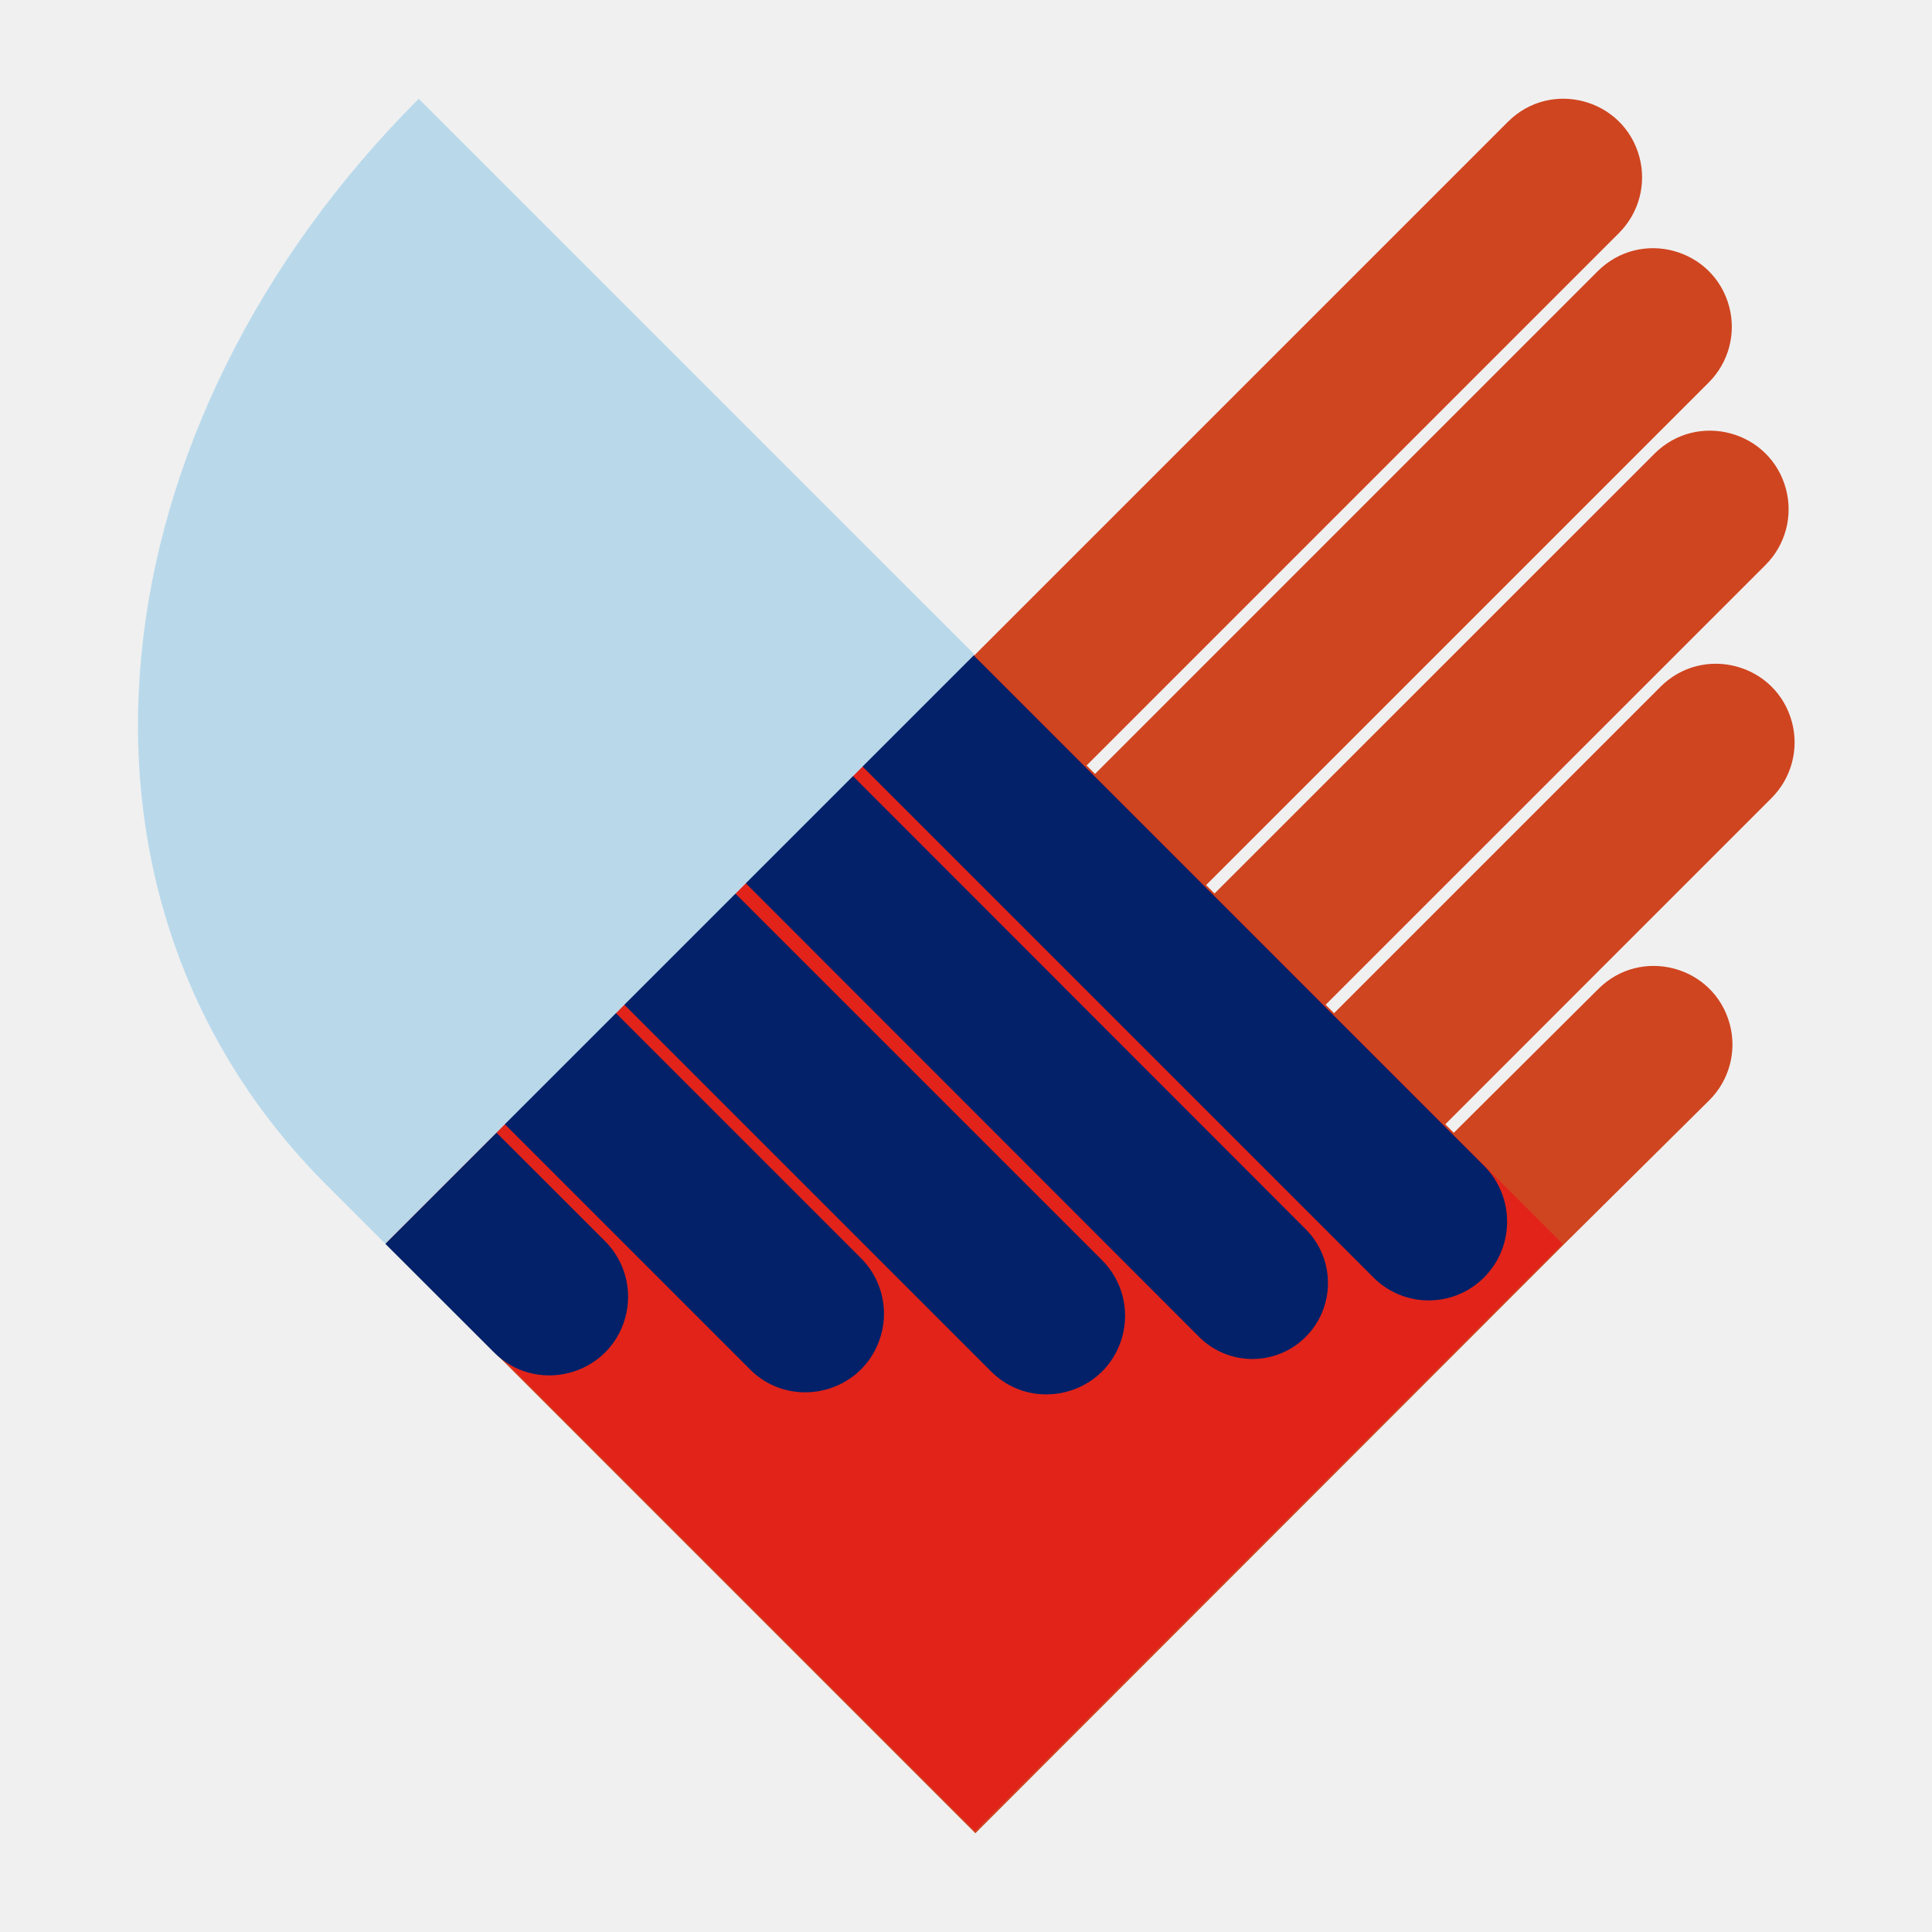
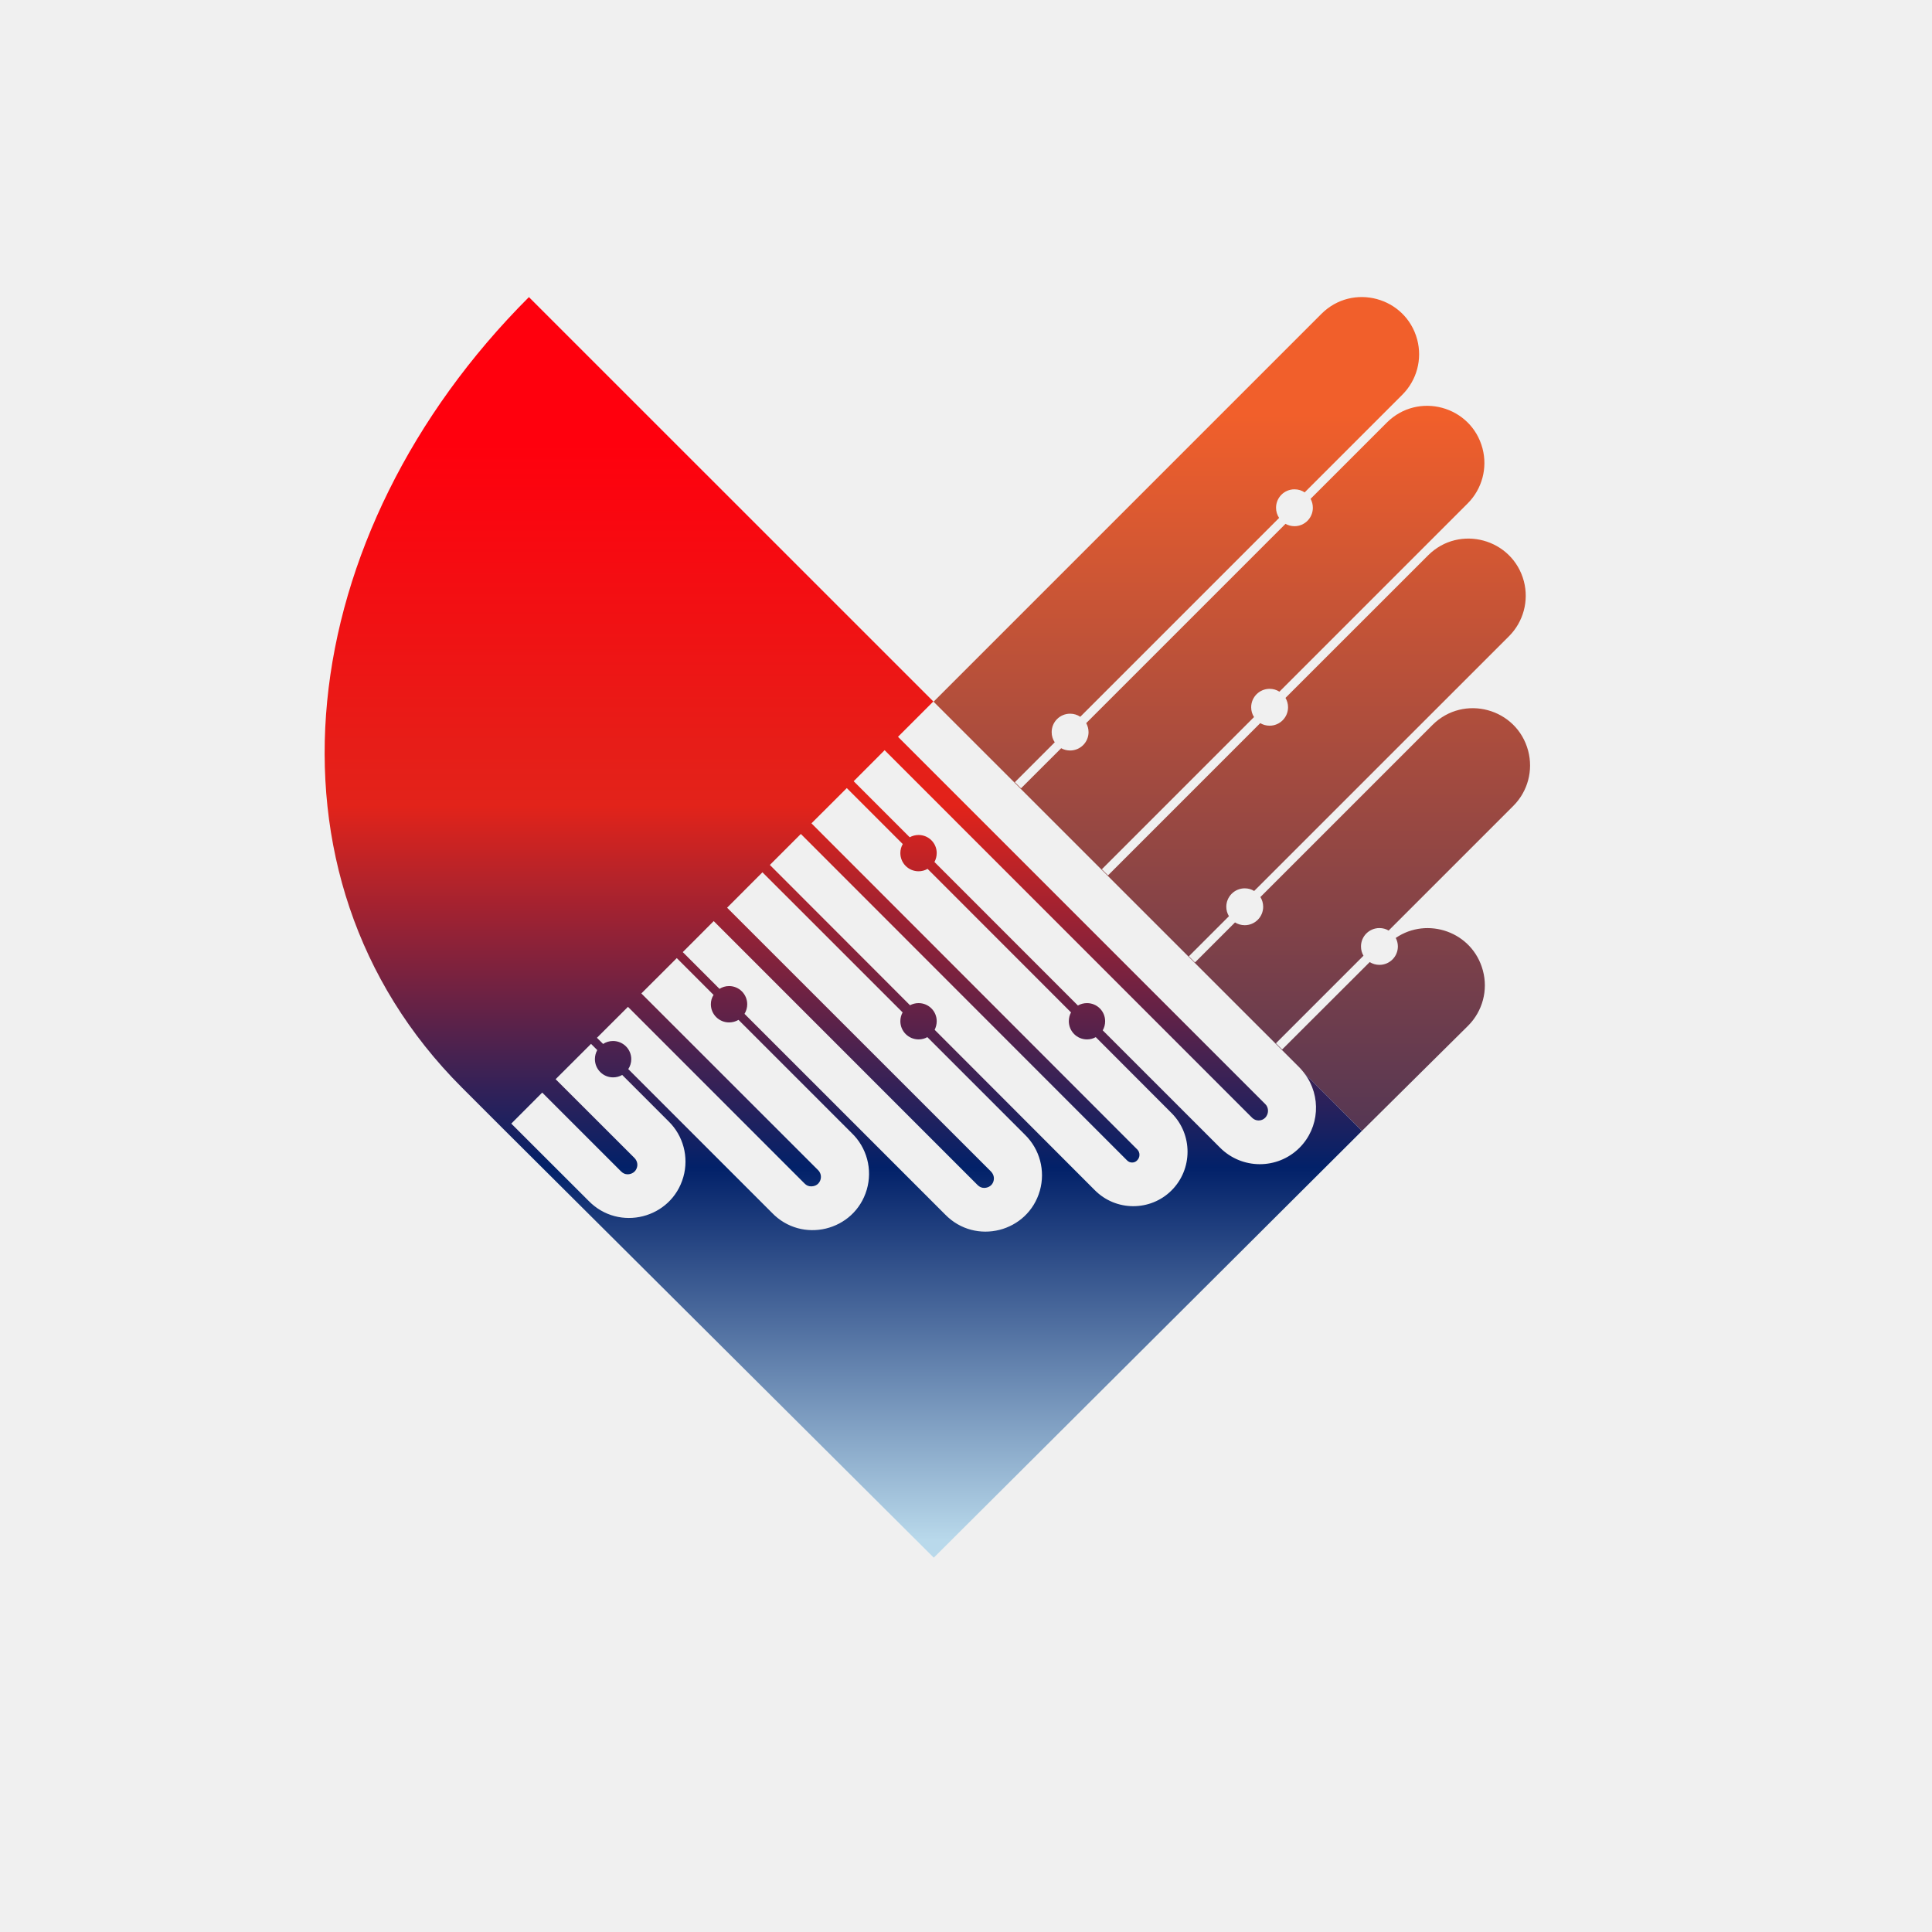
- <svg xmlns="http://www.w3.org/2000/svg" xmlns:ns1="http://www.janvas.com/jvs" style="height:unset;" data-version="6.4" viewBox="0 0 1000 1000">
-   <ns1:data data-type="jvs-doc-preferences">{"unitKey":"PIXEL","unitValue":1,"drawingScale":1,"findAllElementAtPoint":1,"optimizeZoom":false,"mantainAspectRatio":true,"interactionLabelVisibility":false,"svgAlignmentPreserveAspectRatio":"unset","snap":{"distance":10,"offsetDistance":50,"snapToPoints":true,"snapToContour":true,"snapToPerpendicular":true,"snapToTangent":true,"snapToIntersection":true,"snapToCenter":true,"snapToGrid":true,"snapToOffset":true,"snapToAngles":true,"snapAngleList":[45],"useSmartPoints":true,"useSmartGuides":true},"fixedDecimals":0,"rulersVisibility":true,"gridVisibility":false,"elementOriginVisibility":false,"gridStep":1,"origin":{"x":0,"y":0},"selectMainNodes":true,"scaleStrokeAndEffects":true,"scaleText":true,"moveStep":1,"rotateStep":45}</ns1:data>
-   <defs>
-             </defs>
-   <svg class="page showed" height="1000" width="1000" data-page-width="1000" data-page-height="1000" style="position: absolute;left: 0; top:0; right: 0; bottom:0; " viewBox="0 0 1000 1000" y="0">
-     <g class="content">
-       <g class="layers">
-         <g class="layer" data-layer-name="first layer" data-layer-color="#007fff" active="">
-           <path d="M 925.67 426.36 L 756.67 595.36 L 761.06 599.76 L 835.86 525.34 C 857.996 503.197 895.801 513.32 903.91 543.561 C 907.673 557.596 903.663 572.573 893.39 582.85 L 818.39 657.18 L 513.44 962.34 L 208.34 657.22 L 513.47 352.09 L 789.09 76.48 C 811.229 54.341 849.033 64.47 857.137 94.713 C 860.898 108.749 856.885 123.725 846.61 134 L 571 409.64 L 575.37 414.01 L 835.6 153.77 C 857.803 131.686 895.586 141.919 903.61 172.189 C 907.314 186.162 903.324 201.051 893.13 211.3 L 632.87 471.55 L 637.22 475.92 L 865 248.21 C 887.203 226.126 924.986 236.359 933.01 266.629 C 936.714 280.602 932.724 295.491 922.53 305.74 L 694.73 533.49 L 699.1 537.86 L 868.1 368.86 C 890.303 346.776 928.086 357.009 936.11 387.279 C 939.814 401.252 935.824 416.141 925.63 426.39 Z" fill="rgb(207, 69, 32)" transform="matrix(1 0 0 1 -8.58153 -13.4412)" class="" />
-           <rect x="-215.5" y="-215" width="431" height="430" stroke-width="37.207" stroke="none" fill="#E2231A" transform="matrix(0.707107 0.707107 -0.707107 0.707107 504.354 643.41)" class="" fill-opacity="1" />
-           <path d="M 732.12 686.1 C 747.86 702.058 773.577 702.165 789.45 686.34 C 805.397 670.443 805.505 644.649 789.69 628.62 L 513.32 352.24 L 455.79 409.77 Z" fill="rgb(2, 33, 105)" transform="matrix(1 0 0 1 -21.4014 -25.047)" class="" />
-           <path d="M 633.435 708.875 C 648.611 724.263 673.397 724.367 688.701 709.107 C 704.079 693.775 704.178 668.886 688.922 653.432 L 435.119 399.434 L 379.67 454.926 L 633.435 708.875 Z " fill="rgb(2, 33, 105)" transform="matrix(1 0 0 1 -12.9464 -17.0668)" class="" stroke-width="0.964" />
-           <path d="M 562.91 764.35 C 584.736 786.806 622.687 777.213 631.221 747.083 C 635.289 732.723 631.166 717.289 620.48 706.87 L 389.59 476 L 332.06 533.5 Z" fill="rgb(2, 33, 105)" transform="matrix(1 0 0 1 -50.4079 -54.9538)" class="" />
-           <path d="M 442.3 767.46 C 463.907 790.127 501.949 780.903 510.776 750.857 C 515.061 736.27 510.854 720.511 499.87 710 L 327.72 537.84 L 270.2 595.36 L 442.3 767.46 Z " fill="rgb(2, 33, 105)" transform="matrix(1 0 0 1 -54.8716 -59.4183)" class="" stroke-width="1" />
-           <path d="M 264.15 713 C 285.976 735.456 323.927 725.863 332.461 695.733 C 336.529 681.373 332.406 665.939 321.72 655.52 L 265.86 599.7 L 208.33 657.23 Z" fill="rgb(2, 33, 105)" transform="matrix(1 0 0 1 -8.89522 -13.4412)" class="" />
-           <path d="M 513.32 352.24 L 225.64 64.57 C 57.53 232.67 26.93 475.82 177.9 626.79 L 208.33 657.22 Z" fill="rgb(185, 217, 235)" transform="matrix(1 0 0 1 -8.89522 -13.4412)" class="" />
-           <rect x="-0.628" y="-0.5" width="1.256" height="1" stroke-width="32.183" stroke="none" fill="#FFFFFF" transform="matrix(1 0 0 1 -739.628 239.452)" class="" />
-         </g>
-       </g>
-     </g>
-   </svg>
+ <svg xmlns="http://www.w3.org/2000/svg" version="1.1" id="Layer_1" x="0px" y="0px" viewBox="120 120 500 500" height="100" width="100" style="enable-background:new 0 0 1 1;" xml:space="preserve">
+   <g id="XMLID_20_">
+     <linearGradient id="XMLID_17_" gradientUnits="userSpaceOnUse" x1="438.797" y1="227.129" x2="438.797" y2="523.686">
+       <stop offset="1.076729e-007" style="stop-color:#F15F2B" />
+       <stop offset="0.96" style="stop-color:#022169" />
+       <stop offset="1" style="stop-color:#B9D9EB" />
+     </linearGradient>
+     <path id="XMLID_22_" style="fill:url(#XMLID_17_);" d="M476.995,360.182c0.871,0,1.685,0.227,2.386,0.643l32.301-32.301   c3.711-3.73,5.15-9.145,3.806-14.219c-2.916-11.02-16.662-14.75-24.747-6.703l-44.552,44.552c0.454,0.738,0.719,1.609,0.719,2.518   c0,2.632-2.14,4.771-4.771,4.771c-0.928,0-1.78-0.265-2.518-0.719l-10.357,10.357l-1.59-1.591l10.376-10.376   c-0.435-0.719-0.682-1.552-0.682-2.443c0-2.632,2.14-4.771,4.771-4.771c0.909,0,1.723,0.246,2.442,0.682l65.966-65.947   c3.711-3.73,5.169-9.145,3.825-14.238c-2.935-11.001-16.681-14.731-24.747-6.703l-36.94,36.921   c0.416,0.701,0.663,1.534,0.663,2.424c0,2.632-2.14,4.771-4.771,4.771c-0.89,0-1.723-0.246-2.424-0.662l-39.402,39.401l-1.591-1.59   l39.383-39.383c-0.473-0.738-0.738-1.59-0.738-2.537c0-2.632,2.14-4.771,4.771-4.771c0.947,0,1.799,0.265,2.537,0.738   l48.736-48.736c3.711-3.73,5.169-9.145,3.825-14.219c-2.916-11.02-16.662-14.75-24.747-6.703l-19.748,19.748   c0.379,0.682,0.587,1.477,0.587,2.31c0,2.632-2.121,4.771-4.752,4.771c-0.852,0-1.647-0.227-2.329-0.606l-51.576,51.576   c0.379,0.681,0.606,1.477,0.606,2.329c0,2.632-2.14,4.752-4.771,4.752c-0.833,0-1.628-0.208-2.31-0.587l-10.395,10.376l-1.59-1.59   l10.319-10.319c-0.511-0.757-0.795-1.647-0.795-2.632c0-2.651,2.14-4.771,4.771-4.771c0.966,0,1.874,0.284,2.632,0.795   l51.462-51.462c-0.511-0.757-0.795-1.666-0.795-2.632c0-2.632,2.121-4.771,4.771-4.771c0.985,0,1.874,0.284,2.632,0.795   l25.277-25.277c3.749-3.749,5.207-9.183,3.844-14.295c-2.954-11.001-16.7-14.693-24.766-6.646L361.612,301.6l13.448,13.448   l81.31,81.294c0.436,0.454,0.814,0.928,1.193,1.401l10.501,10.528l4.406,4.415l0.189-0.19l27.284-27.038   c3.749-3.749,5.207-9.202,3.825-14.295c-2.689-10.054-14.409-14.011-22.55-8.426c0.341,0.644,0.549,1.401,0.549,2.197   c0,2.651-2.14,4.771-4.771,4.771c-0.928,0-1.78-0.265-2.518-0.719l-22.664,22.626l-1.609-1.609l22.664-22.664   c-0.417-0.701-0.644-1.515-0.644-2.404C472.224,362.302,474.364,360.182,476.995,360.182z" />
+     <linearGradient id="XMLID_18_" gradientUnits="userSpaceOnUse" x1="465.019" y1="178.457" x2="465.019" y2="531.202">
+       <stop offset="0" style="stop-color:#CF4520" />
+       <stop offset="0.33" style="stop-color:#E2231A" />
+       <stop offset="0.66" style="stop-color:#022169" />
+       <stop offset="1" style="stop-color:#B9D9EB" />
+     </linearGradient>
+     <path id="XMLID_621_" style="fill:url(#XMLID_18_);" d="M457.639,397.856l14.825,14.825l-4.4-4.411l-10.49-10.511   C457.602,397.792,457.623,397.824,457.639,397.856z" />
+     <linearGradient id="XMLID_19_" gradientUnits="userSpaceOnUse" x1="465.019" y1="178.202" x2="465.019" y2="531.208">
+       <stop offset="0" style="stop-color:#CF4520" />
+       <stop offset="0.33" style="stop-color:#E2231A" />
+       <stop offset="0.66" style="stop-color:#022169" />
+       <stop offset="1" style="stop-color:#B9D9EB" />
+     </linearGradient>
+     <path id="XMLID_620_" style="fill:url(#XMLID_19_);" d="M457.639,397.856l14.825,14.825l-4.4-4.411l-10.49-10.511   C457.602,397.792,457.623,397.824,457.639,397.856z" />
+     <linearGradient id="XMLID_21_" gradientUnits="userSpaceOnUse" x1="462.814" y1="178.504" x2="462.814" y2="531.184">
+       <stop offset="0" style="stop-color:#CF4520" />
+       <stop offset="0.33" style="stop-color:#E2231A" />
+       <stop offset="0.66" style="stop-color:#022169" />
+       <stop offset="1" style="stop-color:#B9D9EB" />
+     </linearGradient>
+     <path id="XMLID_624_" style="fill:url(#XMLID_21_);" d="M457.574,397.76l10.49,10.511l-10.501-10.528   C457.569,397.748,457.57,397.754,457.574,397.76z" />
+     <linearGradient id="XMLID_23_" gradientUnits="userSpaceOnUse" x1="462.814" y1="178.457" x2="462.814" y2="531.202">
+       <stop offset="0" style="stop-color:#CF4520" />
+       <stop offset="0.33" style="stop-color:#E2231A" />
+       <stop offset="0.66" style="stop-color:#022169" />
+       <stop offset="1" style="stop-color:#B9D9EB" />
+     </linearGradient>
+     <path id="XMLID_623_" style="fill:url(#XMLID_23_);" d="M457.574,397.76l10.49,10.511l-10.501-10.528   C457.569,397.748,457.57,397.754,457.574,397.76z" />
+     <linearGradient id="XMLID_24_" gradientUnits="userSpaceOnUse" x1="462.814" y1="178.202" x2="462.814" y2="531.208">
+       <stop offset="0" style="stop-color:#CF4520" />
+       <stop offset="0.33" style="stop-color:#E2231A" />
+       <stop offset="0.66" style="stop-color:#022169" />
+       <stop offset="1" style="stop-color:#B9D9EB" />
+     </linearGradient>
+     <path id="XMLID_622_" style="fill:url(#XMLID_24_);" d="M457.574,397.76l10.49,10.511l-10.501-10.528   C457.569,397.748,457.57,397.754,457.574,397.76z" />
+     <linearGradient id="XMLID_25_" gradientUnits="userSpaceOnUse" x1="338.241" y1="234.703" x2="338.241" y2="518.723">
+       <stop offset="2.153458e-007" style="stop-color:#FF000D" />
+       <stop offset="0.33" style="stop-color:#E2231A" />
+       <stop offset="0.66" style="stop-color:#022169" />
+       <stop offset="1" style="stop-color:#B9D9EB" />
+     </linearGradient>
+     <path id="XMLID_642_" style="fill:url(#XMLID_25_);" d="M456.295,417.056c-5.699,5.68-14.92,5.642-20.581-0.076l-30.332-30.332   c0.417-0.701,0.625-1.496,0.625-2.367c0-2.594-2.102-4.677-4.696-4.677c-0.852,0-1.666,0.227-2.348,0.625l-37.129-37.148   c0.36-0.663,0.587-1.458,0.587-2.31c0-2.594-2.102-4.677-4.696-4.677c-0.852,0-1.628,0.227-2.291,0.587l-14.503-14.503l8.009-8.028   l95.105,95.124c0.473,0.454,1.023,0.701,1.685,0.701c0.644,0,1.212-0.227,1.685-0.682c0.966-0.985,1.003-2.594,0.057-3.541   l-95.067-95.067l9.145-9.145L256.882,196.891c-61.157,61.157-72.29,149.616-17.362,204.544l11.076,11.076l111.067,110.612   l110.801-110.442l-14.825-14.825C461.975,403.612,461.52,411.83,456.295,417.056z M296.852,424.591   c-3.067,10.811-16.681,14.238-24.519,6.191l-20.013-19.994l8.009-8.028l20.392,20.392c0.511,0.511,1.06,0.757,1.723,0.757   c0.303,0,1.912-0.095,2.405-1.799c0.265-0.89-0.019-1.837-0.757-2.537l-20.297-20.278l9.164-9.145l1.609,1.609   c-0.379,0.682-0.606,1.496-0.606,2.348c0,2.594,2.102,4.715,4.696,4.715c0.871,0,1.666-0.227,2.367-0.625l11.966,11.966   C296.833,413.893,298.31,419.441,296.852,424.591z M344.319,427.886c-3.181,10.773-16.813,14.068-24.576,5.945l-37.148-37.148   c0.492-0.739,0.776-1.629,0.776-2.575c0-2.594-2.121-4.696-4.715-4.696c-0.947,0-1.818,0.265-2.575,0.757l-1.591-1.59l8.028-8.009   l45.688,45.706c0.511,0.53,1.06,0.757,1.742,0.757c0.454,0,1.912-0.132,2.405-1.761c0.265-0.89,0-1.837-0.663-2.48l-45.707-45.688   l9.164-9.145l9.524,9.524c-0.454,0.701-0.701,1.515-0.701,2.424c0,2.594,2.121,4.696,4.715,4.696c0.89,0,1.723-0.246,2.443-0.662   l29.272,29.272C344.338,416.98,345.853,422.641,344.319,427.886z M389.117,428.132c-3.067,10.793-16.662,14.238-24.501,6.191   l-51.936-51.936c0.436-0.738,0.701-1.572,0.701-2.48c0-2.594-2.102-4.715-4.696-4.715c-0.909,0-1.761,0.265-2.48,0.72l-9.505-9.505   l8.009-8.028l68.295,68.313c0.492,0.492,1.06,0.739,1.704,0.739c0.322,0,1.95-0.095,2.424-1.799   c0.246-0.89-0.019-1.818-0.757-2.537l-68.2-68.181l9.145-9.164l0.019,0.019l36.259,36.24c-0.379,0.681-0.587,1.458-0.587,2.272   c0,2.613,2.121,4.715,4.715,4.715c0.833,0,1.609-0.208,2.272-0.587l25.277,25.277C389.098,417.434,390.575,422.963,389.117,428.132   z M423.179,428.094c-5.491,5.453-14.39,5.415-19.843-0.076l-41.446-41.503c0.322-0.663,0.53-1.42,0.53-2.234   c0-2.594-2.102-4.677-4.696-4.677c-0.814,0-1.553,0.208-2.215,0.549l-36.259-36.297v-0.019l8.009-8.009l84.408,84.465   c0.36,0.379,0.814,0.568,1.325,0.568c0.511,0,0.947-0.19,1.288-0.549c0.795-0.757,0.814-2.045,0.076-2.802l-84.351-84.427   l9.145-9.126l14.484,14.485c-0.398,0.681-0.625,1.477-0.625,2.329c0,2.613,2.121,4.715,4.715,4.715   c0.852,0,1.647-0.227,2.329-0.625l37.129,37.149c-0.379,0.681-0.568,1.458-0.568,2.272c0,2.613,2.102,4.715,4.696,4.715   c0.814,0,1.609-0.208,2.272-0.587l19.672,19.71C428.727,413.647,428.689,422.603,423.179,428.094z" />
+   </g>
</svg>
